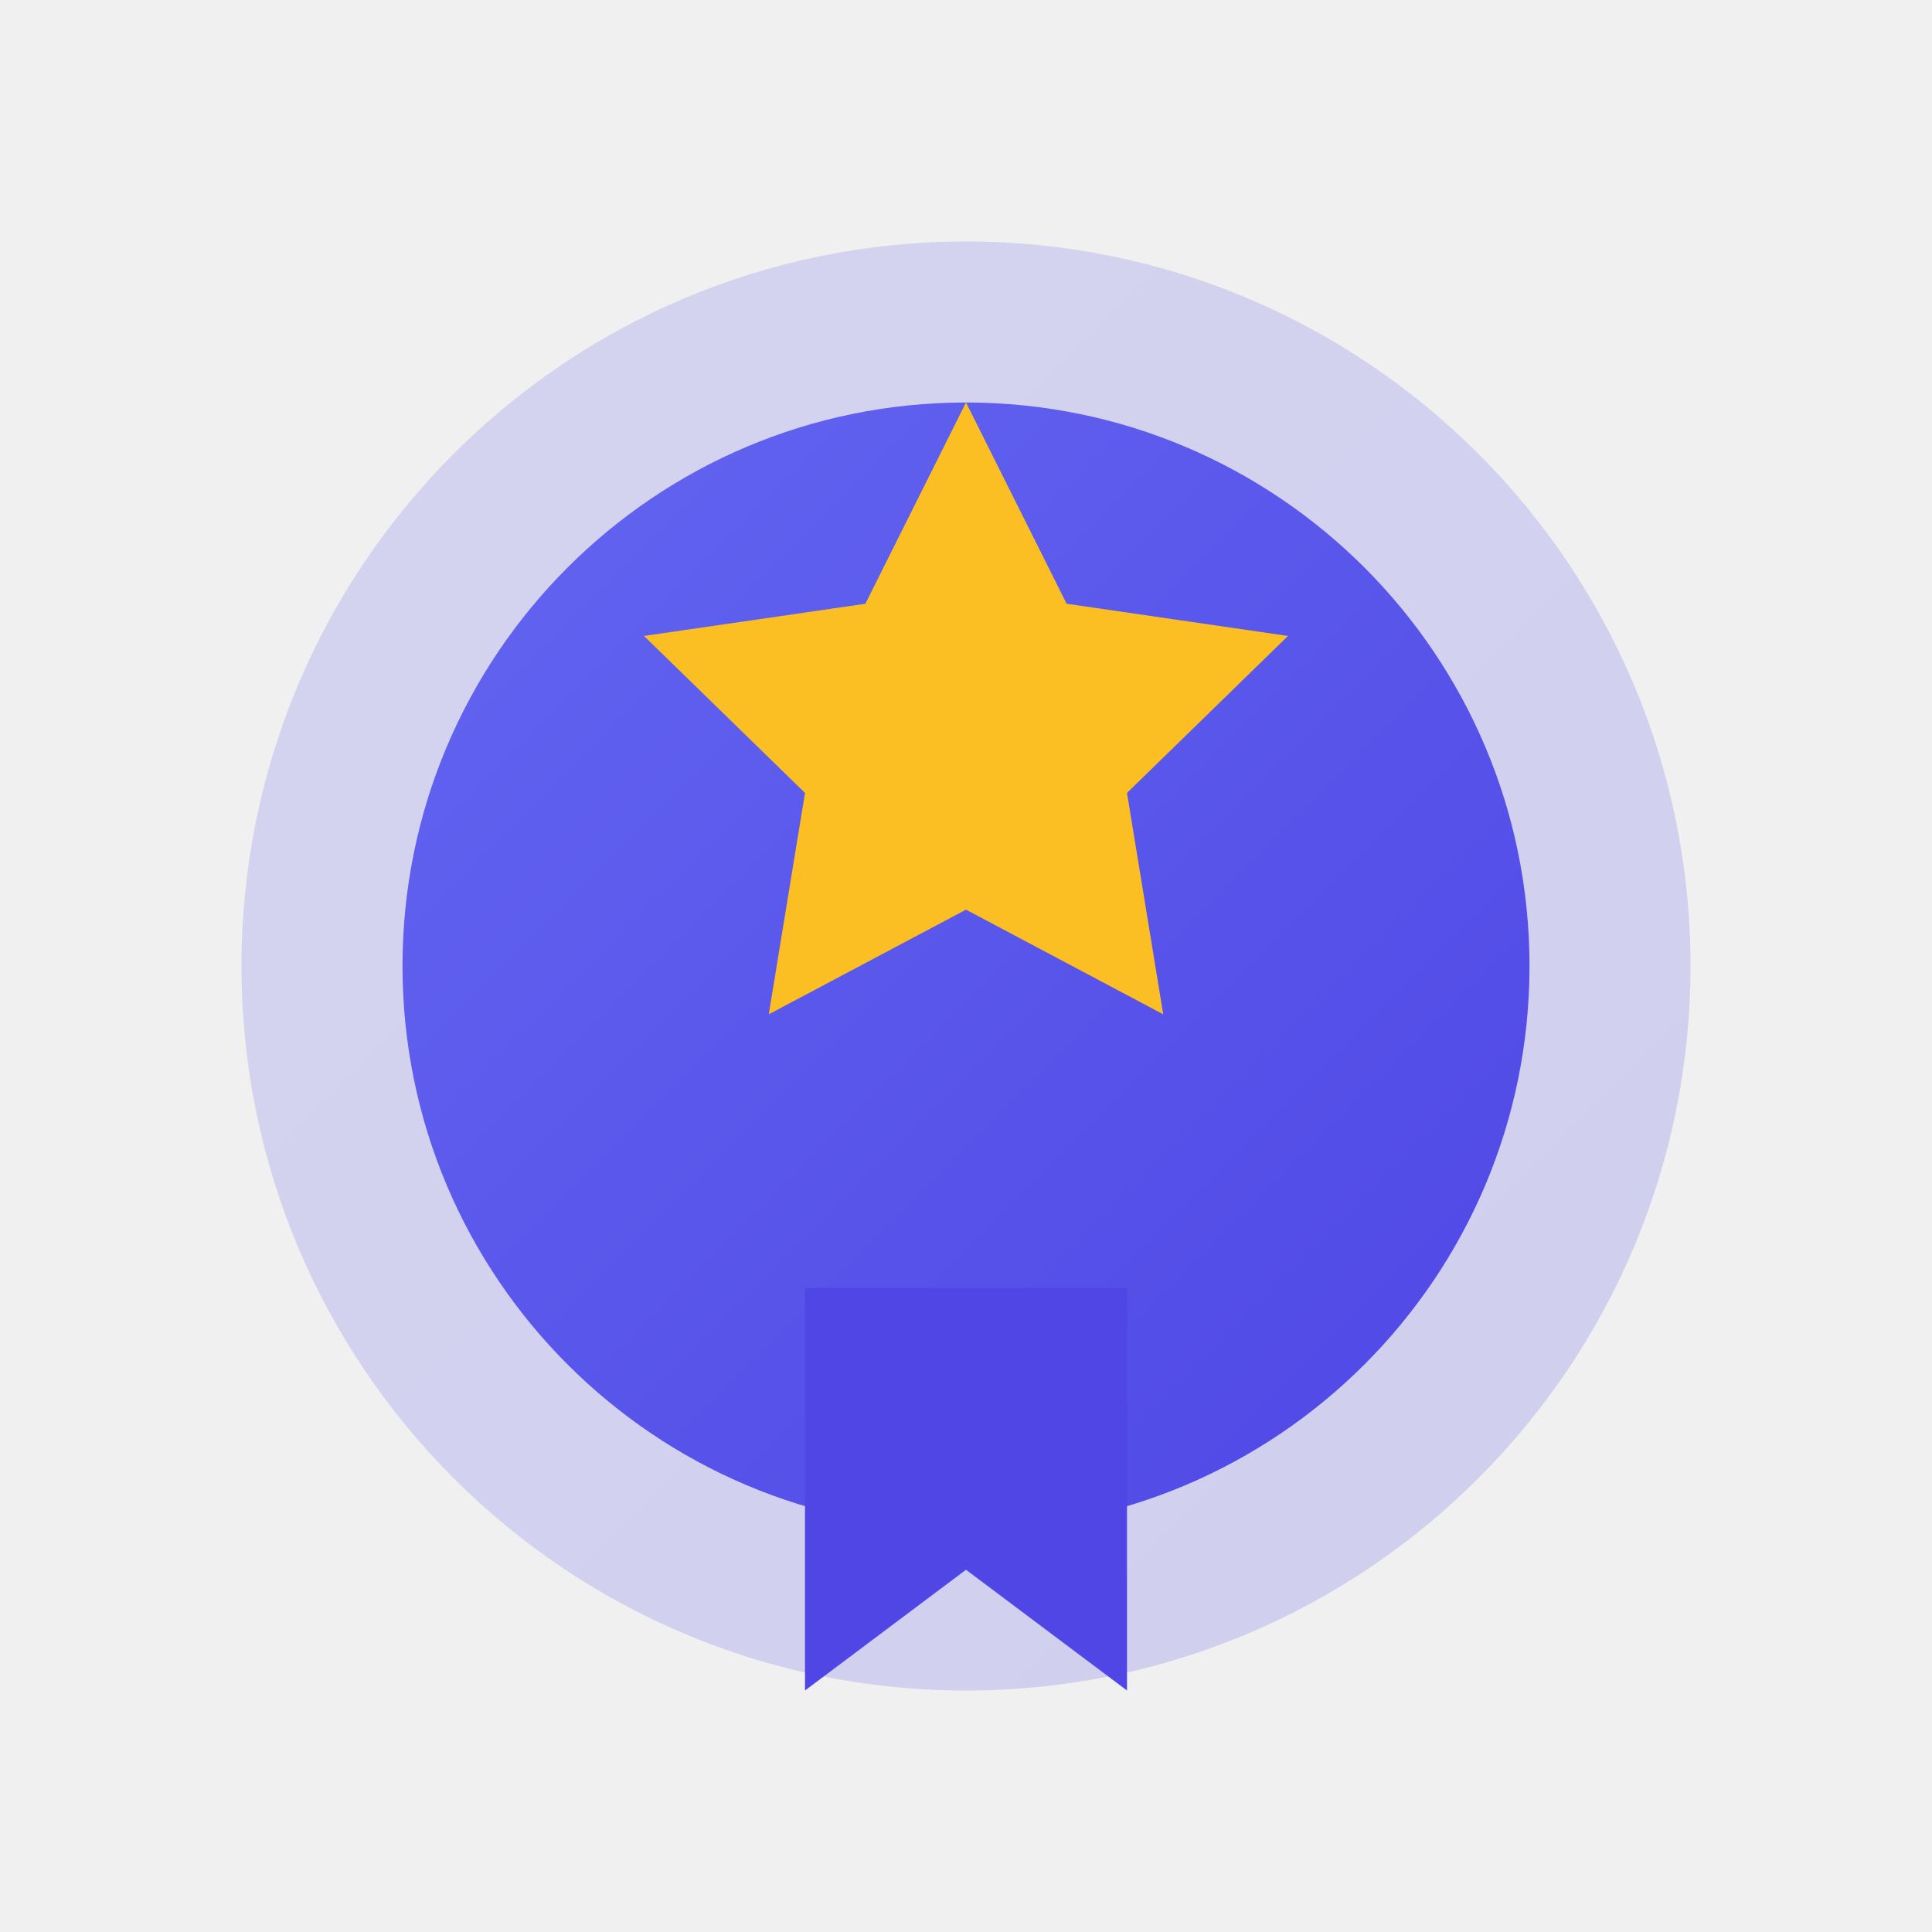
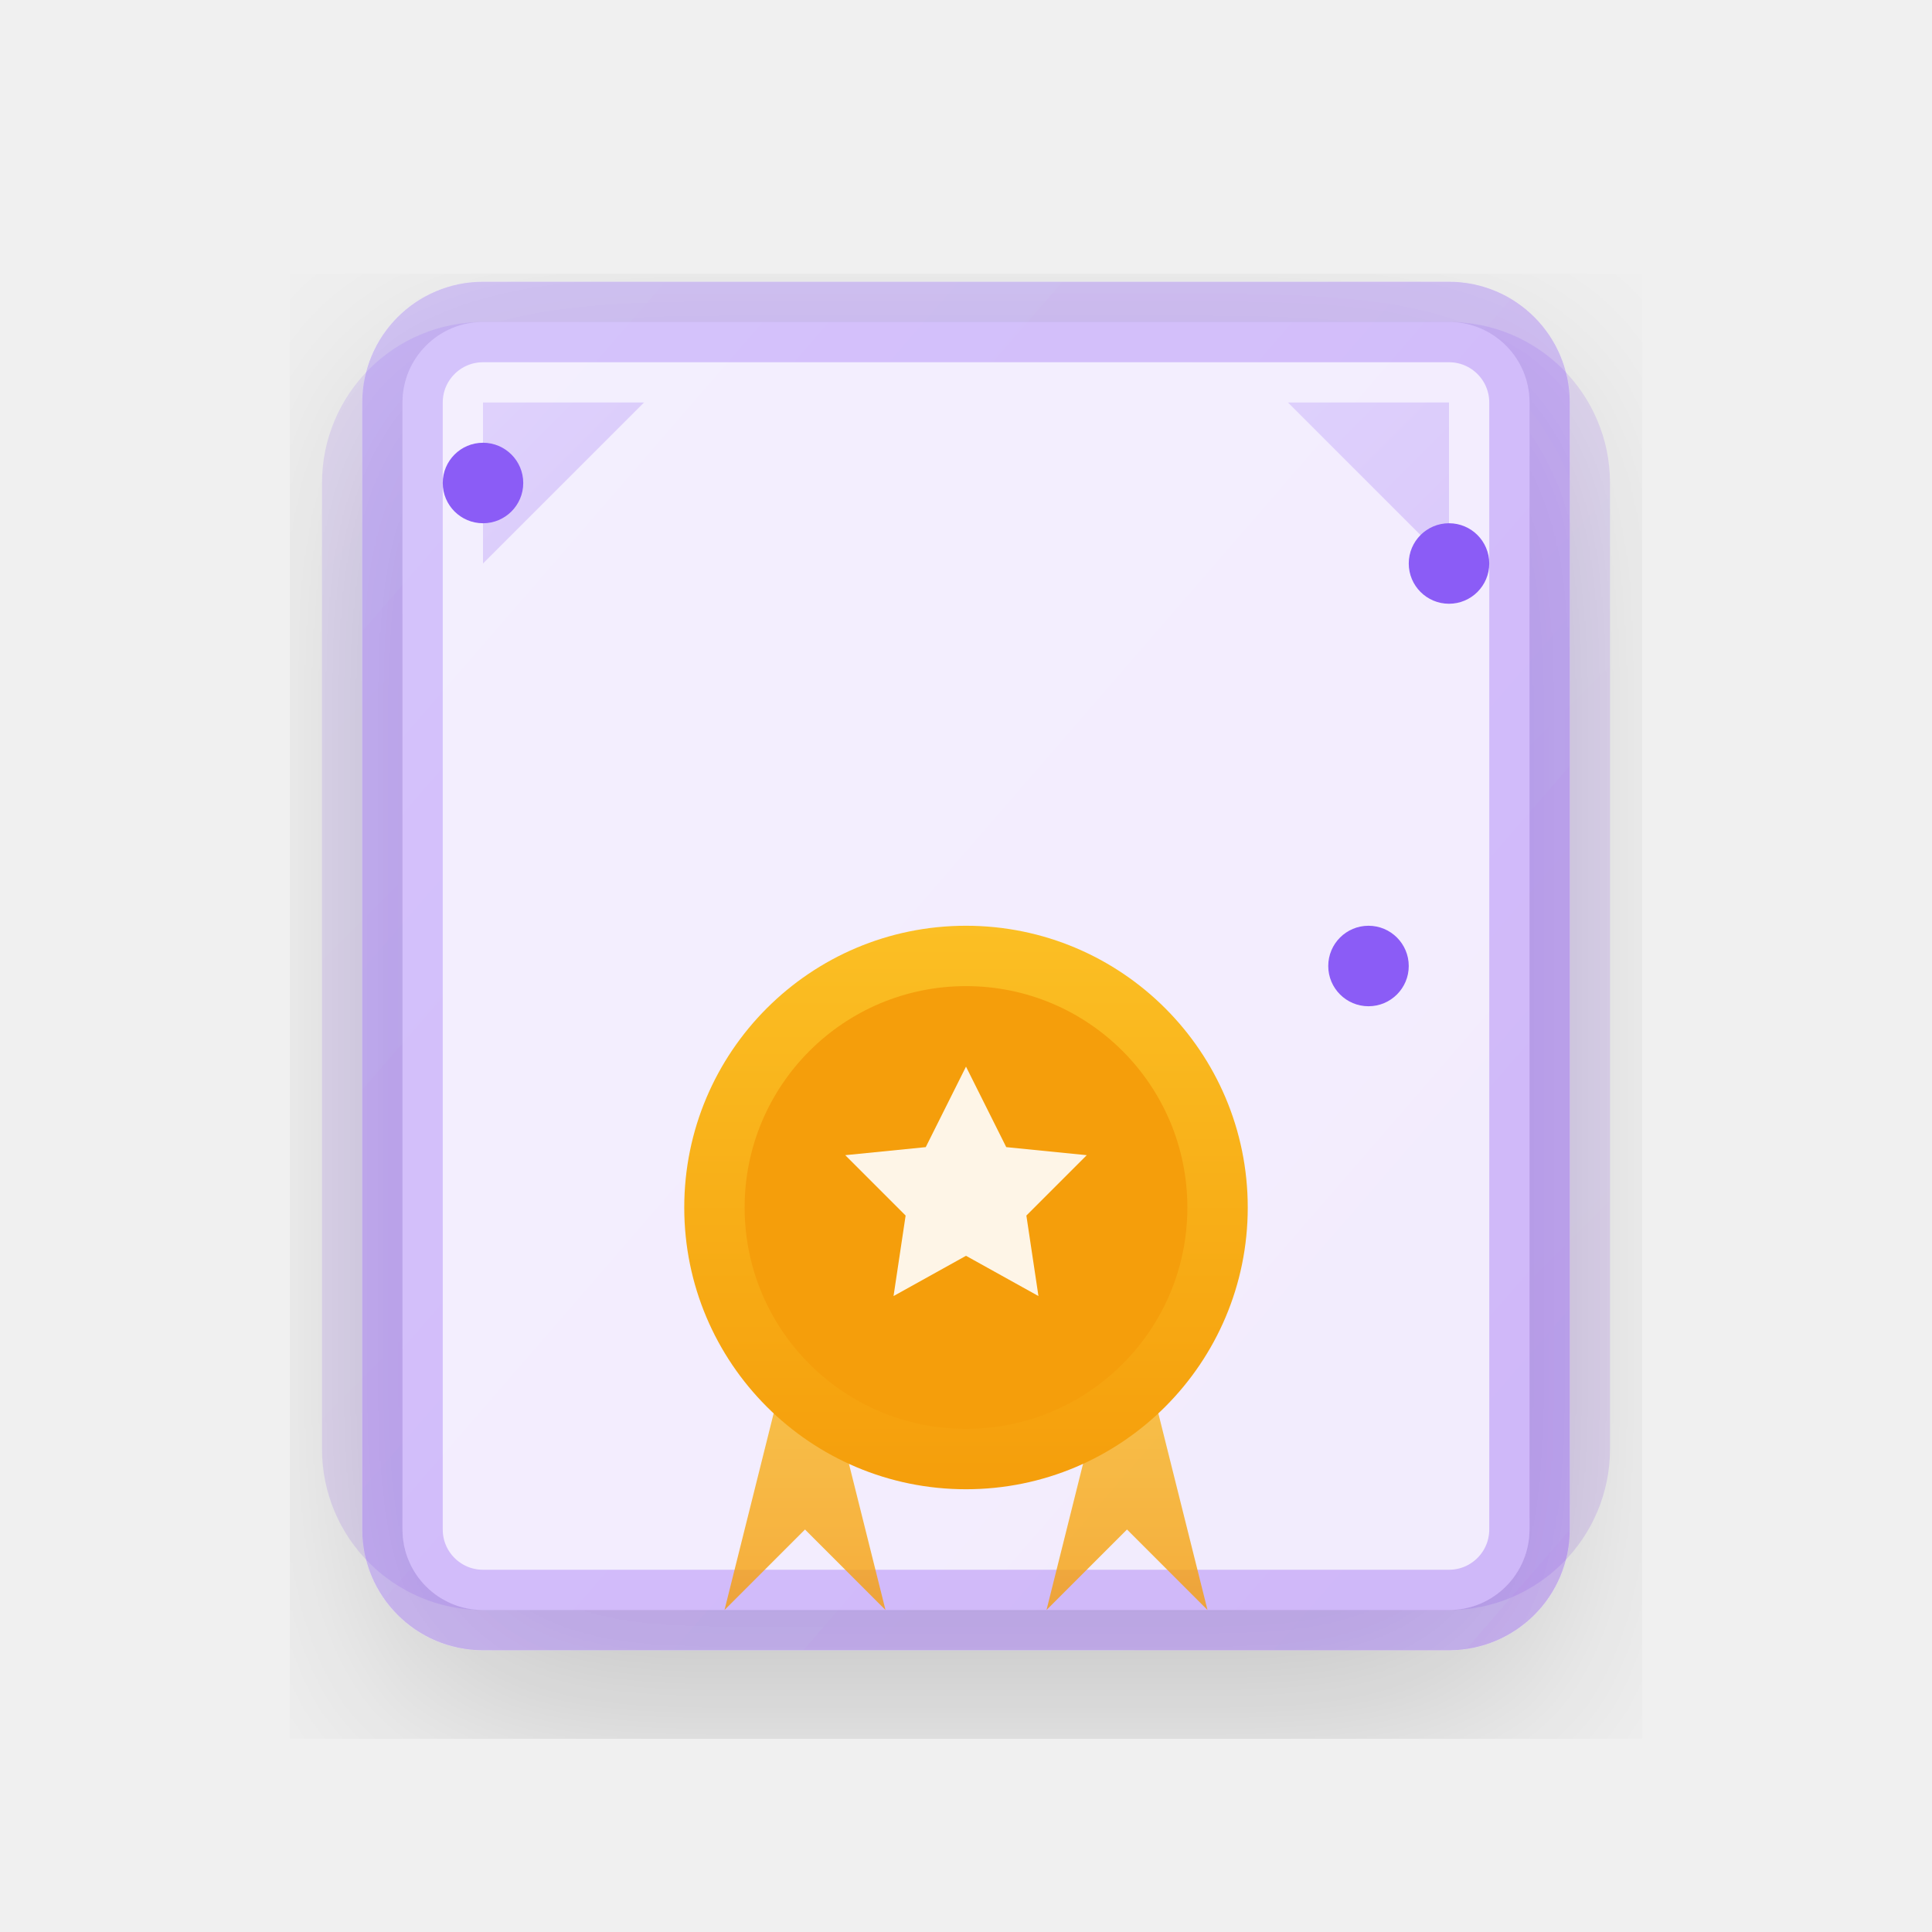
<svg xmlns="http://www.w3.org/2000/svg" viewBox="0 0 48 48" fill="none" width="48" height="48">
  <defs>
-     <linearGradient id="license-gradient" x1="0%" y1="0%" x2="100%" y2="100%">
-       <stop offset="0%" style="stop-color:#6366F1;stop-opacity:1" />
-       <stop offset="100%" style="stop-color:#4F46E5;stop-opacity:1" />
+     <linearGradient id="cert-gradient" x1="0%" y1="0%" x2="100%" y2="100%">
+       <stop offset="0%" style="stop-color:#8B5CF6;stop-opacity:1" />
+       <stop offset="100%" style="stop-color:#7C3AED;stop-opacity:1" />
    </linearGradient>
+     <linearGradient id="ribbon-gradient" x1="0%" y1="0%" x2="0%" y2="100%">
+       <stop offset="0%" style="stop-color:#FBBF24;stop-opacity:1" />
+       <stop offset="100%" style="stop-color:#F59E0B;stop-opacity:1" />
+     </linearGradient>
+     <filter id="shadow">
+       <feDropShadow dx="0" dy="2" stdDeviation="3" flood-opacity="0.2" />
+     </filter>
  </defs>
  <style>
-     .badge { animation: badgePulse 3s ease-in-out infinite; transform-origin: center; }
-     .star { animation: starRotate 4s linear infinite; transform-origin: center; }
-     .check { 
-       stroke-dasharray: 20;
-       stroke-dashoffset: 20;
-       animation: checkDraw 2s ease-out infinite;
+     .certificate { animation: certFloat 3s ease-in-out infinite; }
+     .ribbon { animation: ribbonWave 2s ease-in-out infinite; transform-origin: center bottom; }
+     .star { animation: starTwinkle 1.5s ease-in-out infinite; }
+     .star:nth-child(1) { animation-delay: 0s; }
+     .star:nth-child(2) { animation-delay: 0.3s; }
+     .star:nth-child(3) { animation-delay: 0.6s; }
+     
+     @keyframes certFloat {
+       0%, 100% { transform: translateY(0) rotate(0deg); }
+       50% { transform: translateY(-4px) rotate(1deg); }
    }
-     
-     @keyframes badgePulse {
-       0%, 100% { transform: scale(1); }
-       50% { transform: scale(1.05); }
+     @keyframes ribbonWave {
+       0%, 100% { transform: scaleY(1); }
+       50% { transform: scaleY(1.05); }
    }
-     @keyframes starRotate {
-       from { transform: rotate(0deg); }
-       to { transform: rotate(360deg); }
-     }
-     @keyframes checkDraw {
-       0% { stroke-dashoffset: 20; }
-       50%, 100% { stroke-dashoffset: 0; }
+     @keyframes starTwinkle {
+       0%, 100% { opacity: 0.4; transform: scale(0.9); }
+       50% { opacity: 1; transform: scale(1); }
    }
  </style>
-   <g class="badge">
-     <circle cx="24" cy="24" r="18" fill="url(#license-gradient)" opacity="0.2" />
-     <circle cx="24" cy="24" r="14" fill="url(#license-gradient)" />
-     <path d="M20 32v10l4-3 4 3V32" fill="#4F46E5" />
+   <rect x="8" y="8" width="32" height="32" rx="4" fill="url(#cert-gradient)" opacity="0.15" />
+   <g class="certificate" filter="url(#shadow)">
+     <rect x="10" y="8" width="28" height="32" rx="2" fill="white" />
+     <rect x="10" y="8" width="28" height="32" rx="2" fill="url(#cert-gradient)" opacity="0.1" />
+     <rect x="10" y="8" width="28" height="32" rx="2" stroke="url(#cert-gradient)" stroke-width="2" fill="none" opacity="0.3" />
+     <path d="M12 10 L16 10 L12 14 Z" fill="url(#cert-gradient)" opacity="0.2" />
+     <path d="M36 10 L32 10 L36 14 Z" fill="url(#cert-gradient)" opacity="0.2" />
+     <line x1="15" y1="15" x2="33" y2="15" stroke="url(#cert-gradient)" stroke-width="1.5" opacity="0.3" />
+     <line x1="15" y1="19" x2="30" y2="19" stroke="url(#cert-gradient)" stroke-width="1.5" opacity="0.3" />
+     <line x1="15" y1="23" x2="33" y2="23" stroke="url(#cert-gradient)" stroke-width="1.5" opacity="0.3" />
  </g>
-   <g class="star">
-     <path d="M24 10l2.5 5 5.5 0.8-4 3.9 0.9 5.5-4.9-2.6-4.9 2.6 0.9-5.5-4-3.9 5.5-0.8z" fill="#FBBF24" />
+   <g class="ribbon">
+     <path d="M20 32 L18 40 L20 38 L22 40 Z" fill="url(#ribbon-gradient)" opacity="0.8" />
+     <path d="M28 32 L26 40 L28 38 L30 40 Z" fill="url(#ribbon-gradient)" opacity="0.8" />
+     <circle cx="24" cy="30" r="7" fill="url(#ribbon-gradient)" />
+     <circle cx="24" cy="30" r="5.5" fill="#F59E0B" />
+     <path d="M24 26.5 L25 28.5 L27 28.7 L25.5 30.2 L25.8 32.2 L24 31.2 L22.2 32.2 L22.5 30.2 L21 28.7 L23 28.5 Z" fill="white" opacity="0.9" />
  </g>
-   <path class="check" d="M18 24l4 4 8-8" stroke="white" stroke-width="2.5" stroke-linecap="round" stroke-linejoin="round" fill="none" />
+   <g>
+     <circle class="star" cx="12" cy="12" r="1" fill="#8B5CF6" />
+     <circle class="star" cx="36" cy="14" r="1" fill="#8B5CF6" />
+     <circle class="star" cx="34" cy="24" r="1" fill="#8B5CF6" />
+   </g>
</svg>
